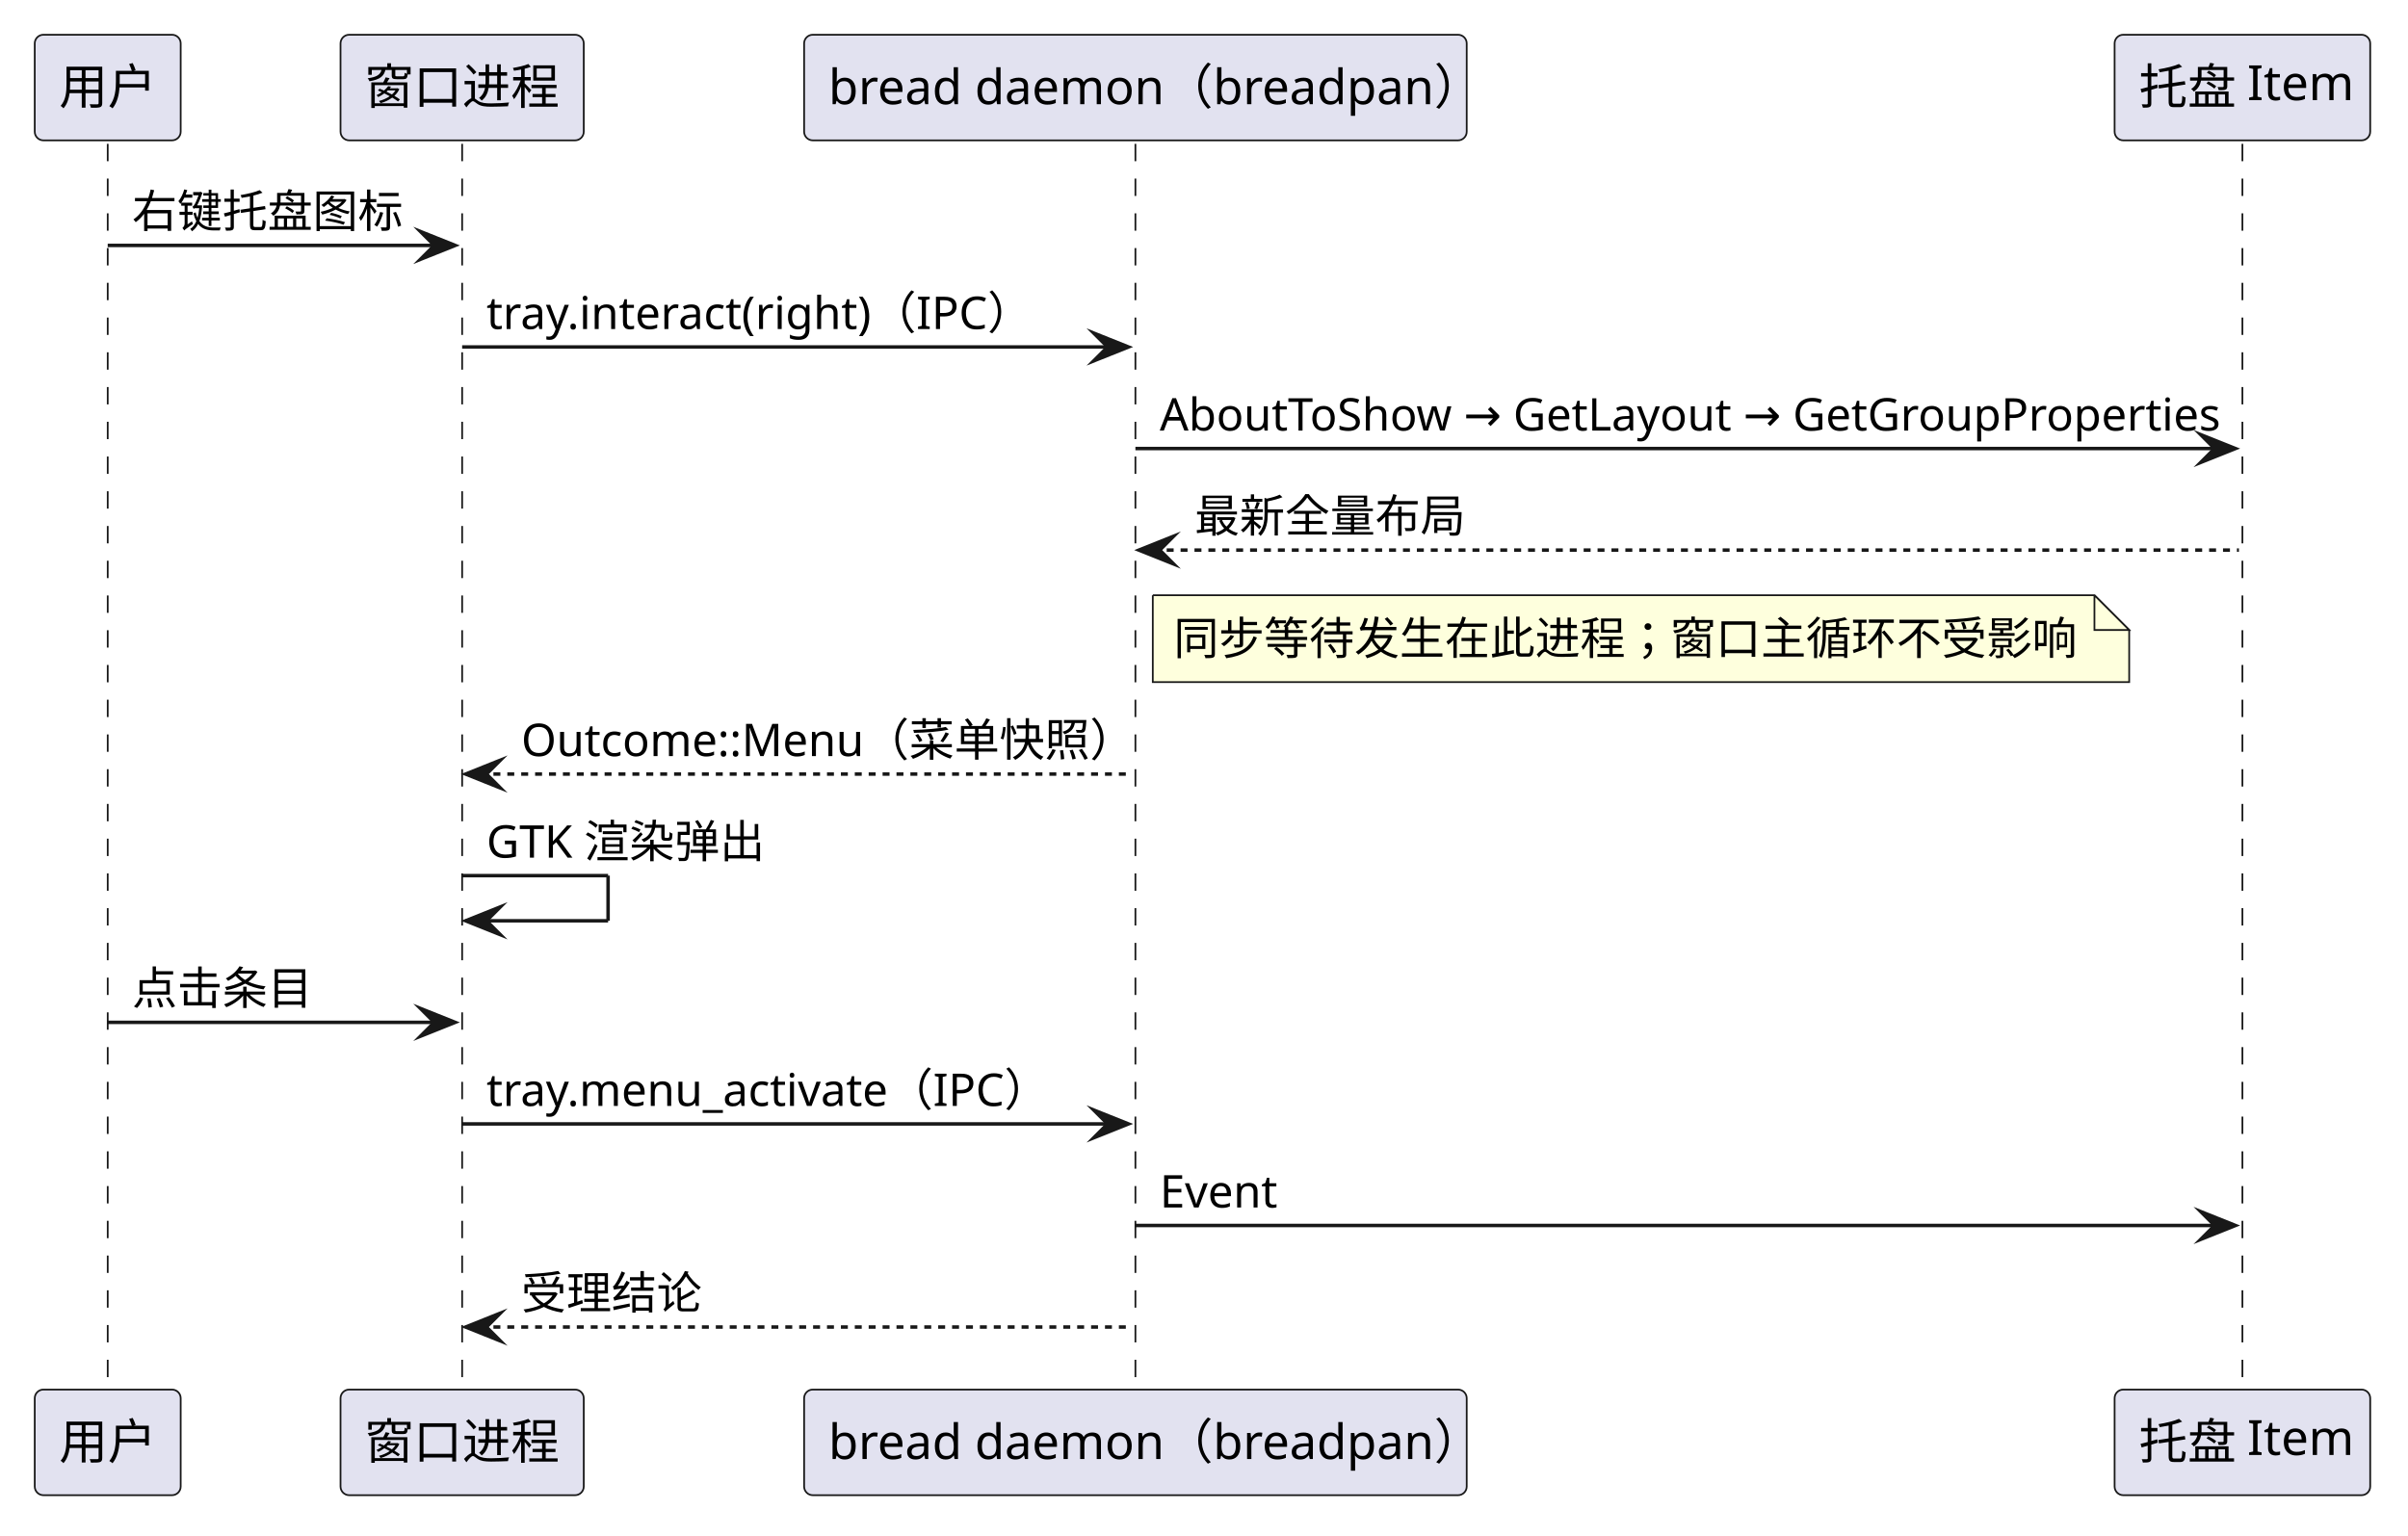
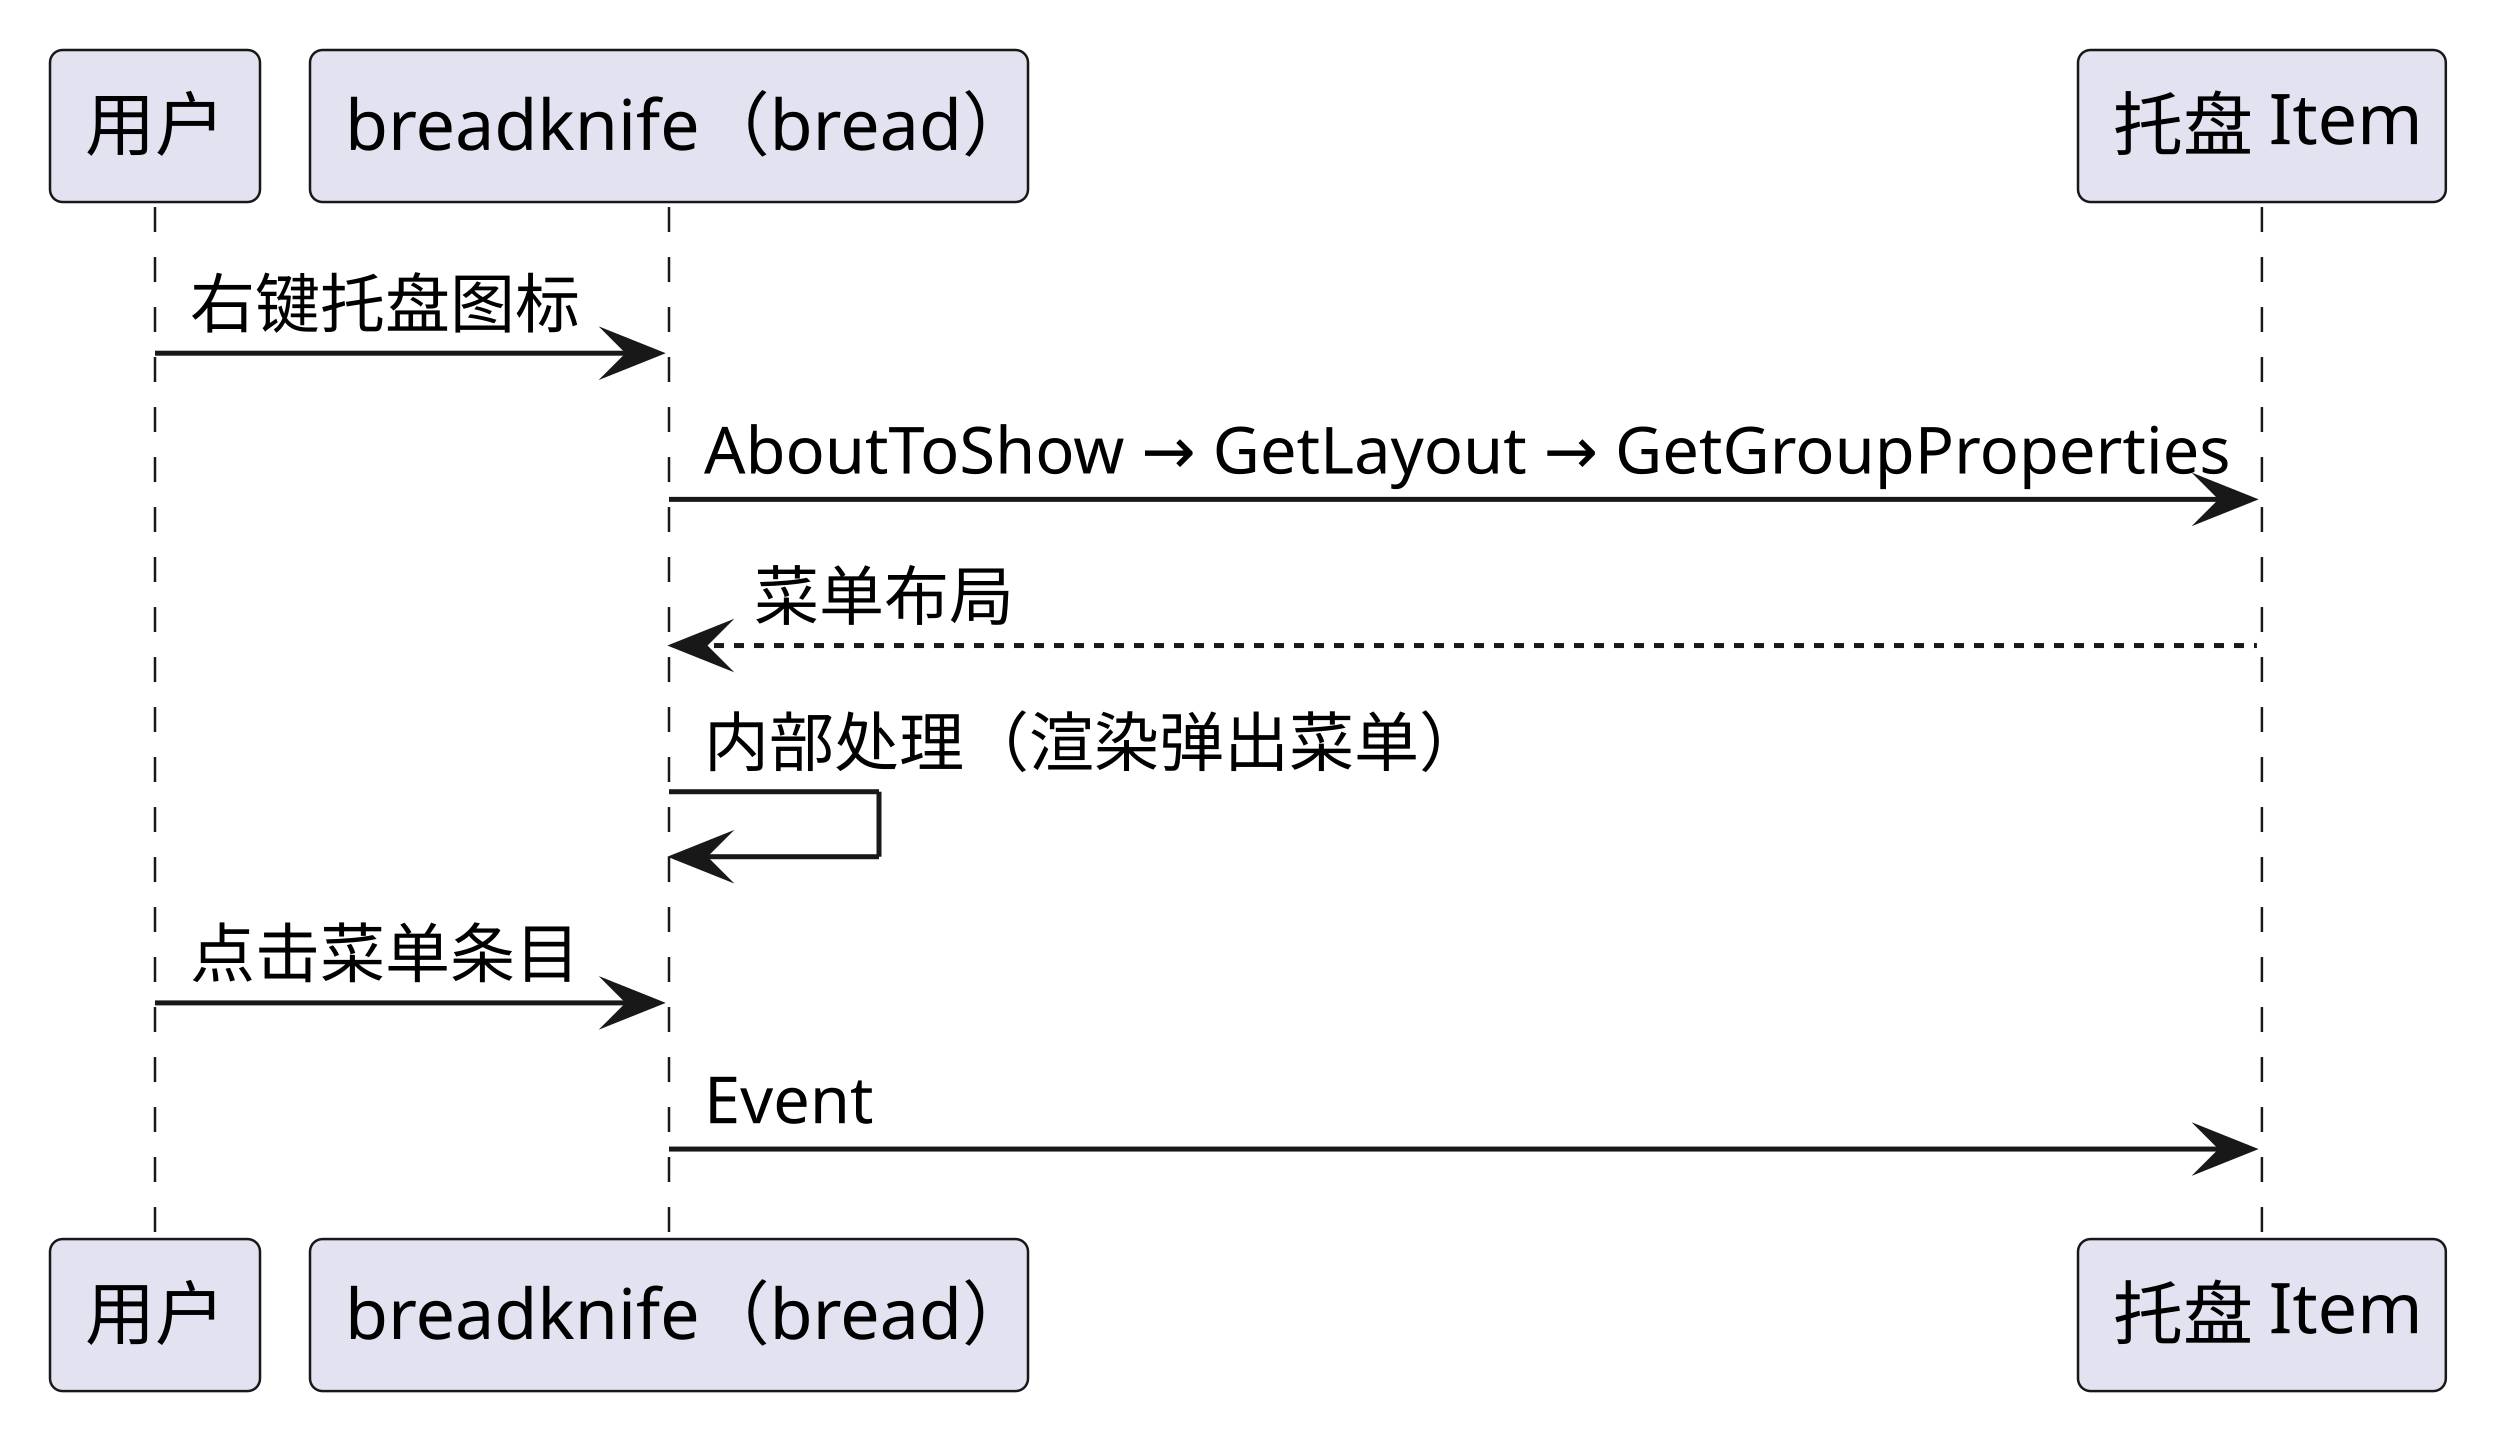
- <svg xmlns="http://www.w3.org/2000/svg" version="1.1" data-diagram-type="SEQUENCE" style="width:693px;height:442px;background:#FFFFFF;" width="693px" height="442px" viewBox="0 0 693 442" zoomAndPan="magnify" preserveAspectRatio="none" contentStyleType="text/css">
+ <svg xmlns="http://www.w3.org/2000/svg" version="1.1" data-diagram-type="SEQUENCE" style="width:500px;height:290px;background:#FFFFFF;" width="500px" height="290px" viewBox="0 0 500 290" zoomAndPan="magnify" preserveAspectRatio="none" contentStyleType="text/css">
  <defs />
  <g font-family="sans-serif" lengthAdjust="spacing">
    <g>
-       <rect x="27.5" y="41.406" width="8" height="358.578" fill="#000" fill-opacity="0" />
-       <line x1="31" y1="41.406" x2="31" y2="399.984" style="stroke:#181818;stroke-width:0.5;stroke-dasharray:5,5;" />
+       <rect x="27.5" y="41.406" width="8" height="206.406" fill="#000" fill-opacity="0" />
+       <line x1="31" y1="41.406" x2="31" y2="247.813" style="stroke:#181818;stroke-width:0.5;stroke-dasharray:5,5;" />
    </g>
    <g>
-       <rect x="129.5" y="41.406" width="8" height="358.578" fill="#000" fill-opacity="0" />
-       <line x1="133" y1="41.406" x2="133" y2="399.984" style="stroke:#181818;stroke-width:0.5;stroke-dasharray:5,5;" />
+       <rect x="130.301" y="41.406" width="8" height="206.406" fill="#000" fill-opacity="0" />
+       <line x1="133.801" y1="41.406" x2="133.801" y2="247.813" style="stroke:#181818;stroke-width:0.5;stroke-dasharray:5,5;" />
    </g>
    <g>
-       <rect x="323.262" y="41.406" width="8" height="358.578" fill="#000" fill-opacity="0" />
-       <line x1="326.762" y1="41.406" x2="326.762" y2="399.984" style="stroke:#181818;stroke-width:0.5;stroke-dasharray:5,5;" />
-     </g>
-     <g>
-       <rect x="641.844" y="41.406" width="8" height="358.578" fill="#000" fill-opacity="0" />
-       <line x1="645.344" y1="41.406" x2="645.344" y2="399.984" style="stroke:#181818;stroke-width:0.5;stroke-dasharray:5,5;" />
+       <rect x="448.883" y="41.406" width="8" height="206.406" fill="#000" fill-opacity="0" />
+       <line x1="452.383" y1="41.406" x2="452.383" y2="247.813" style="stroke:#181818;stroke-width:0.5;stroke-dasharray:5,5;" />
    </g>
    <rect x="10" y="10" width="42" height="30.406" fill="#E2E2F0" style="stroke:#181818;stroke-width:0.5;" rx="2.5" ry="2.5" />
    <text x="17" y="29.988" fill="#000" font-size="14" textLength="28">用户</text>
-     <rect x="98" y="10" width="70" height="30.406" fill="#E2E2F0" style="stroke:#181818;stroke-width:0.5;" rx="2.5" ry="2.5" />
-     <text x="105" y="29.988" fill="#000" font-size="14" textLength="56">窗口进程</text>
-     <rect x="231.418" y="10" width="190.688" height="30.406" fill="#E2E2F0" style="stroke:#181818;stroke-width:0.5;" rx="2.5" ry="2.5" />
-     <text x="238.418" y="29.988" fill="#000" font-size="14" textLength="176.688">bread daemon（breadpan）</text>
-     <rect x="608.563" y="10" width="73.561" height="30.406" fill="#E2E2F0" style="stroke:#181818;stroke-width:0.5;" rx="2.5" ry="2.5" />
-     <text x="615.563" y="29.988" fill="#000" font-size="14" textLength="59.561">托盘 Item</text>
-     <rect x="10" y="399.984" width="42" height="30.406" fill="#E2E2F0" style="stroke:#181818;stroke-width:0.5;" rx="2.5" ry="2.5" />
-     <text x="17" y="419.973" fill="#000" font-size="14" textLength="28">用户</text>
-     <rect x="98" y="399.984" width="70" height="30.406" fill="#E2E2F0" style="stroke:#181818;stroke-width:0.5;" rx="2.5" ry="2.5" />
-     <text x="105" y="419.973" fill="#000" font-size="14" textLength="56">窗口进程</text>
-     <rect x="231.418" y="399.984" width="190.688" height="30.406" fill="#E2E2F0" style="stroke:#181818;stroke-width:0.5;" rx="2.5" ry="2.5" />
-     <text x="238.418" y="419.973" fill="#000" font-size="14" textLength="176.688">bread daemon（breadpan）</text>
-     <rect x="608.563" y="399.984" width="73.561" height="30.406" fill="#E2E2F0" style="stroke:#181818;stroke-width:0.5;" rx="2.5" ry="2.5" />
-     <text x="615.563" y="419.973" fill="#000" font-size="14" textLength="59.561">托盘 Item</text>
-     <polygon points="121,66.641,131,70.641,121,74.641,125,70.641" fill="#181818" style="stroke:#181818;stroke-width:1;stroke-linejoin:miter;stroke-miterlimit:10;" />
-     <line x1="31" y1="70.641" x2="127" y2="70.641" style="stroke:#181818;stroke-width:1;" />
+     <rect x="62" y="10" width="143.602" height="30.406" fill="#E2E2F0" style="stroke:#181818;stroke-width:0.5;" rx="2.5" ry="2.5" />
+     <text x="69" y="29.988" fill="#000" font-size="14" textLength="129.602">breadknife（bread）</text>
+     <rect x="415.602" y="10" width="73.561" height="30.406" fill="#E2E2F0" style="stroke:#181818;stroke-width:0.5;" rx="2.5" ry="2.5" />
+     <text x="422.602" y="29.988" fill="#000" font-size="14" textLength="59.561">托盘 Item</text>
+     <rect x="10" y="247.813" width="42" height="30.406" fill="#E2E2F0" style="stroke:#181818;stroke-width:0.5;" rx="2.5" ry="2.5" />
+     <text x="17" y="267.801" fill="#000" font-size="14" textLength="28">用户</text>
+     <rect x="62" y="247.813" width="143.602" height="30.406" fill="#E2E2F0" style="stroke:#181818;stroke-width:0.5;" rx="2.5" ry="2.5" />
+     <text x="69" y="267.801" fill="#000" font-size="14" textLength="129.602">breadknife（bread）</text>
+     <rect x="415.602" y="247.813" width="73.561" height="30.406" fill="#E2E2F0" style="stroke:#181818;stroke-width:0.5;" rx="2.5" ry="2.5" />
+     <text x="422.602" y="267.801" fill="#000" font-size="14" textLength="59.561">托盘 Item</text>
+     <polygon points="121.801,66.641,131.801,70.641,121.801,74.641,125.801,70.641" fill="#181818" style="stroke:#181818;stroke-width:1;stroke-linejoin:miter;stroke-miterlimit:10;" />
+     <line x1="31" y1="70.641" x2="127.801" y2="70.641" style="stroke:#181818;stroke-width:1;" />
    <text x="38" y="65.467" fill="#000" font-size="13" textLength="78">右键托盘图标</text>
-     <polygon points="314.762,95.875,324.762,99.875,314.762,103.875,318.762,99.875" fill="#181818" style="stroke:#181818;stroke-width:1;stroke-linejoin:miter;stroke-miterlimit:10;" />
-     <line x1="133" y1="99.875" x2="320.762" y2="99.875" style="stroke:#181818;stroke-width:1;" />
-     <text x="140" y="94.701" fill="#000" font-size="13" textLength="150.782">tray.interact(right)（IPC）</text>
-     <polygon points="633.344,125.109,643.344,129.109,633.344,133.109,637.344,129.109" fill="#181818" style="stroke:#181818;stroke-width:1;stroke-linejoin:miter;stroke-miterlimit:10;" />
-     <line x1="326.762" y1="129.109" x2="639.344" y2="129.109" style="stroke:#181818;stroke-width:1;" />
-     <text x="333.762" y="123.936" fill="#000" font-size="13" textLength="294.582">AboutToShow → GetLayout → GetGroupProperties</text>
-     <polygon points="337.762,154.344,327.762,158.344,337.762,162.344,333.762,158.344" fill="#181818" style="stroke:#181818;stroke-width:1;stroke-linejoin:miter;stroke-miterlimit:10;" />
-     <line x1="331.762" y1="158.344" x2="644.344" y2="158.344" style="stroke:#181818;stroke-width:1;stroke-dasharray:2,2;" />
-     <text x="343.762" y="153.17" fill="#000" font-size="13" textLength="78">最新全量布局</text>
-     <path d="M331.762,171.344 L331.762,196.344 L612.762,196.344 L612.762,181.344 L602.762,171.344 L331.762,171.344" style="stroke:#181818;stroke-width:0.5;" fill="#FEFFDD" />
-     <path d="M602.762,171.344 L602.762,181.344 L612.762,181.344 L602.762,171.344" style="stroke:#181818;stroke-width:0.5;" fill="#FEFFDD" />
-     <text x="337.762" y="188.404" fill="#000" font-size="13" textLength="260">同步等待发生在此进程；窗口主循环不受影响</text>
-     <polygon points="144,218.813,134,222.813,144,226.813,140,222.813" fill="#181818" style="stroke:#181818;stroke-width:1;stroke-linejoin:miter;stroke-miterlimit:10;" />
-     <line x1="138" y1="222.813" x2="325.762" y2="222.813" style="stroke:#181818;stroke-width:1;stroke-dasharray:2,2;" />
-     <text x="150" y="217.639" fill="#000" font-size="13" textLength="169.762">Outcome::Menu（菜单快照）</text>
-     <line x1="133" y1="252.047" x2="175" y2="252.047" style="stroke:#181818;stroke-width:1;" />
-     <line x1="175" y1="252.047" x2="175" y2="265.047" style="stroke:#181818;stroke-width:1;" />
-     <line x1="134" y1="265.047" x2="175" y2="265.047" style="stroke:#181818;stroke-width:1;" />
-     <polygon points="144,261.047,134,265.047,144,269.047,140,265.047" fill="#181818" style="stroke:#181818;stroke-width:1;stroke-linejoin:miter;stroke-miterlimit:10;" />
-     <text x="140" y="246.873" fill="#000" font-size="13" textLength="79.993">GTK 渲染弹出</text>
-     <polygon points="121,290.281,131,294.281,121,298.281,125,294.281" fill="#181818" style="stroke:#181818;stroke-width:1;stroke-linejoin:miter;stroke-miterlimit:10;" />
-     <line x1="31" y1="294.281" x2="127" y2="294.281" style="stroke:#181818;stroke-width:1;" />
-     <text x="38" y="289.107" fill="#000" font-size="13" textLength="52">点击条目</text>
-     <polygon points="314.762,319.516,324.762,323.516,314.762,327.516,318.762,323.516" fill="#181818" style="stroke:#181818;stroke-width:1;stroke-linejoin:miter;stroke-miterlimit:10;" />
-     <line x1="133" y1="323.516" x2="320.762" y2="323.516" style="stroke:#181818;stroke-width:1;" />
-     <text x="140" y="318.342" fill="#000" font-size="13" textLength="155.816">tray.menu_activate（IPC）</text>
-     <polygon points="633.344,348.75,643.344,352.75,633.344,356.75,637.344,352.75" fill="#181818" style="stroke:#181818;stroke-width:1;stroke-linejoin:miter;stroke-miterlimit:10;" />
-     <line x1="326.762" y1="352.75" x2="639.344" y2="352.75" style="stroke:#181818;stroke-width:1;" />
-     <text x="333.762" y="347.576" fill="#000" font-size="13" textLength="32.011">Event</text>
-     <polygon points="144,377.984,134,381.984,144,385.984,140,381.984" fill="#181818" style="stroke:#181818;stroke-width:1;stroke-linejoin:miter;stroke-miterlimit:10;" />
-     <line x1="138" y1="381.984" x2="325.762" y2="381.984" style="stroke:#181818;stroke-width:1;stroke-dasharray:2,2;" />
-     <text x="150" y="376.811" fill="#000" font-size="13" textLength="52">受理结论</text>
+     <polygon points="440.383,95.875,450.383,99.875,440.383,103.875,444.383,99.875" fill="#181818" style="stroke:#181818;stroke-width:1;stroke-linejoin:miter;stroke-miterlimit:10;" />
+     <line x1="133.801" y1="99.875" x2="446.383" y2="99.875" style="stroke:#181818;stroke-width:1;" />
+     <text x="140.801" y="94.701" fill="#000" font-size="13" textLength="294.582">AboutToShow → GetLayout → GetGroupProperties</text>
+     <polygon points="144.801,125.109,134.801,129.109,144.801,133.109,140.801,129.109" fill="#181818" style="stroke:#181818;stroke-width:1;stroke-linejoin:miter;stroke-miterlimit:10;" />
+     <line x1="138.801" y1="129.109" x2="451.383" y2="129.109" style="stroke:#181818;stroke-width:1;stroke-dasharray:2,2;" />
+     <text x="150.801" y="123.936" fill="#000" font-size="13" textLength="52">菜单布局</text>
+     <line x1="133.801" y1="158.344" x2="175.801" y2="158.344" style="stroke:#181818;stroke-width:1;" />
+     <line x1="175.801" y1="158.344" x2="175.801" y2="171.344" style="stroke:#181818;stroke-width:1;" />
+     <line x1="134.801" y1="171.344" x2="175.801" y2="171.344" style="stroke:#181818;stroke-width:1;" />
+     <polygon points="144.801,167.344,134.801,171.344,144.801,175.344,140.801,171.344" fill="#181818" style="stroke:#181818;stroke-width:1;stroke-linejoin:miter;stroke-miterlimit:10;" />
+     <text x="140.801" y="153.17" fill="#000" font-size="13" textLength="156">内部处理（渲染弹出菜单）</text>
+     <polygon points="121.801,196.578,131.801,200.578,121.801,204.578,125.801,200.578" fill="#181818" style="stroke:#181818;stroke-width:1;stroke-linejoin:miter;stroke-miterlimit:10;" />
+     <line x1="31" y1="200.578" x2="127.801" y2="200.578" style="stroke:#181818;stroke-width:1;" />
+     <text x="38" y="195.404" fill="#000" font-size="13" textLength="78">点击菜单条目</text>
+     <polygon points="440.383,225.813,450.383,229.813,440.383,233.813,444.383,229.813" fill="#181818" style="stroke:#181818;stroke-width:1;stroke-linejoin:miter;stroke-miterlimit:10;" />
+     <line x1="133.801" y1="229.813" x2="446.383" y2="229.813" style="stroke:#181818;stroke-width:1;" />
+     <text x="140.801" y="224.639" fill="#000" font-size="13" textLength="32.011">Event</text>
  </g>
</svg>
